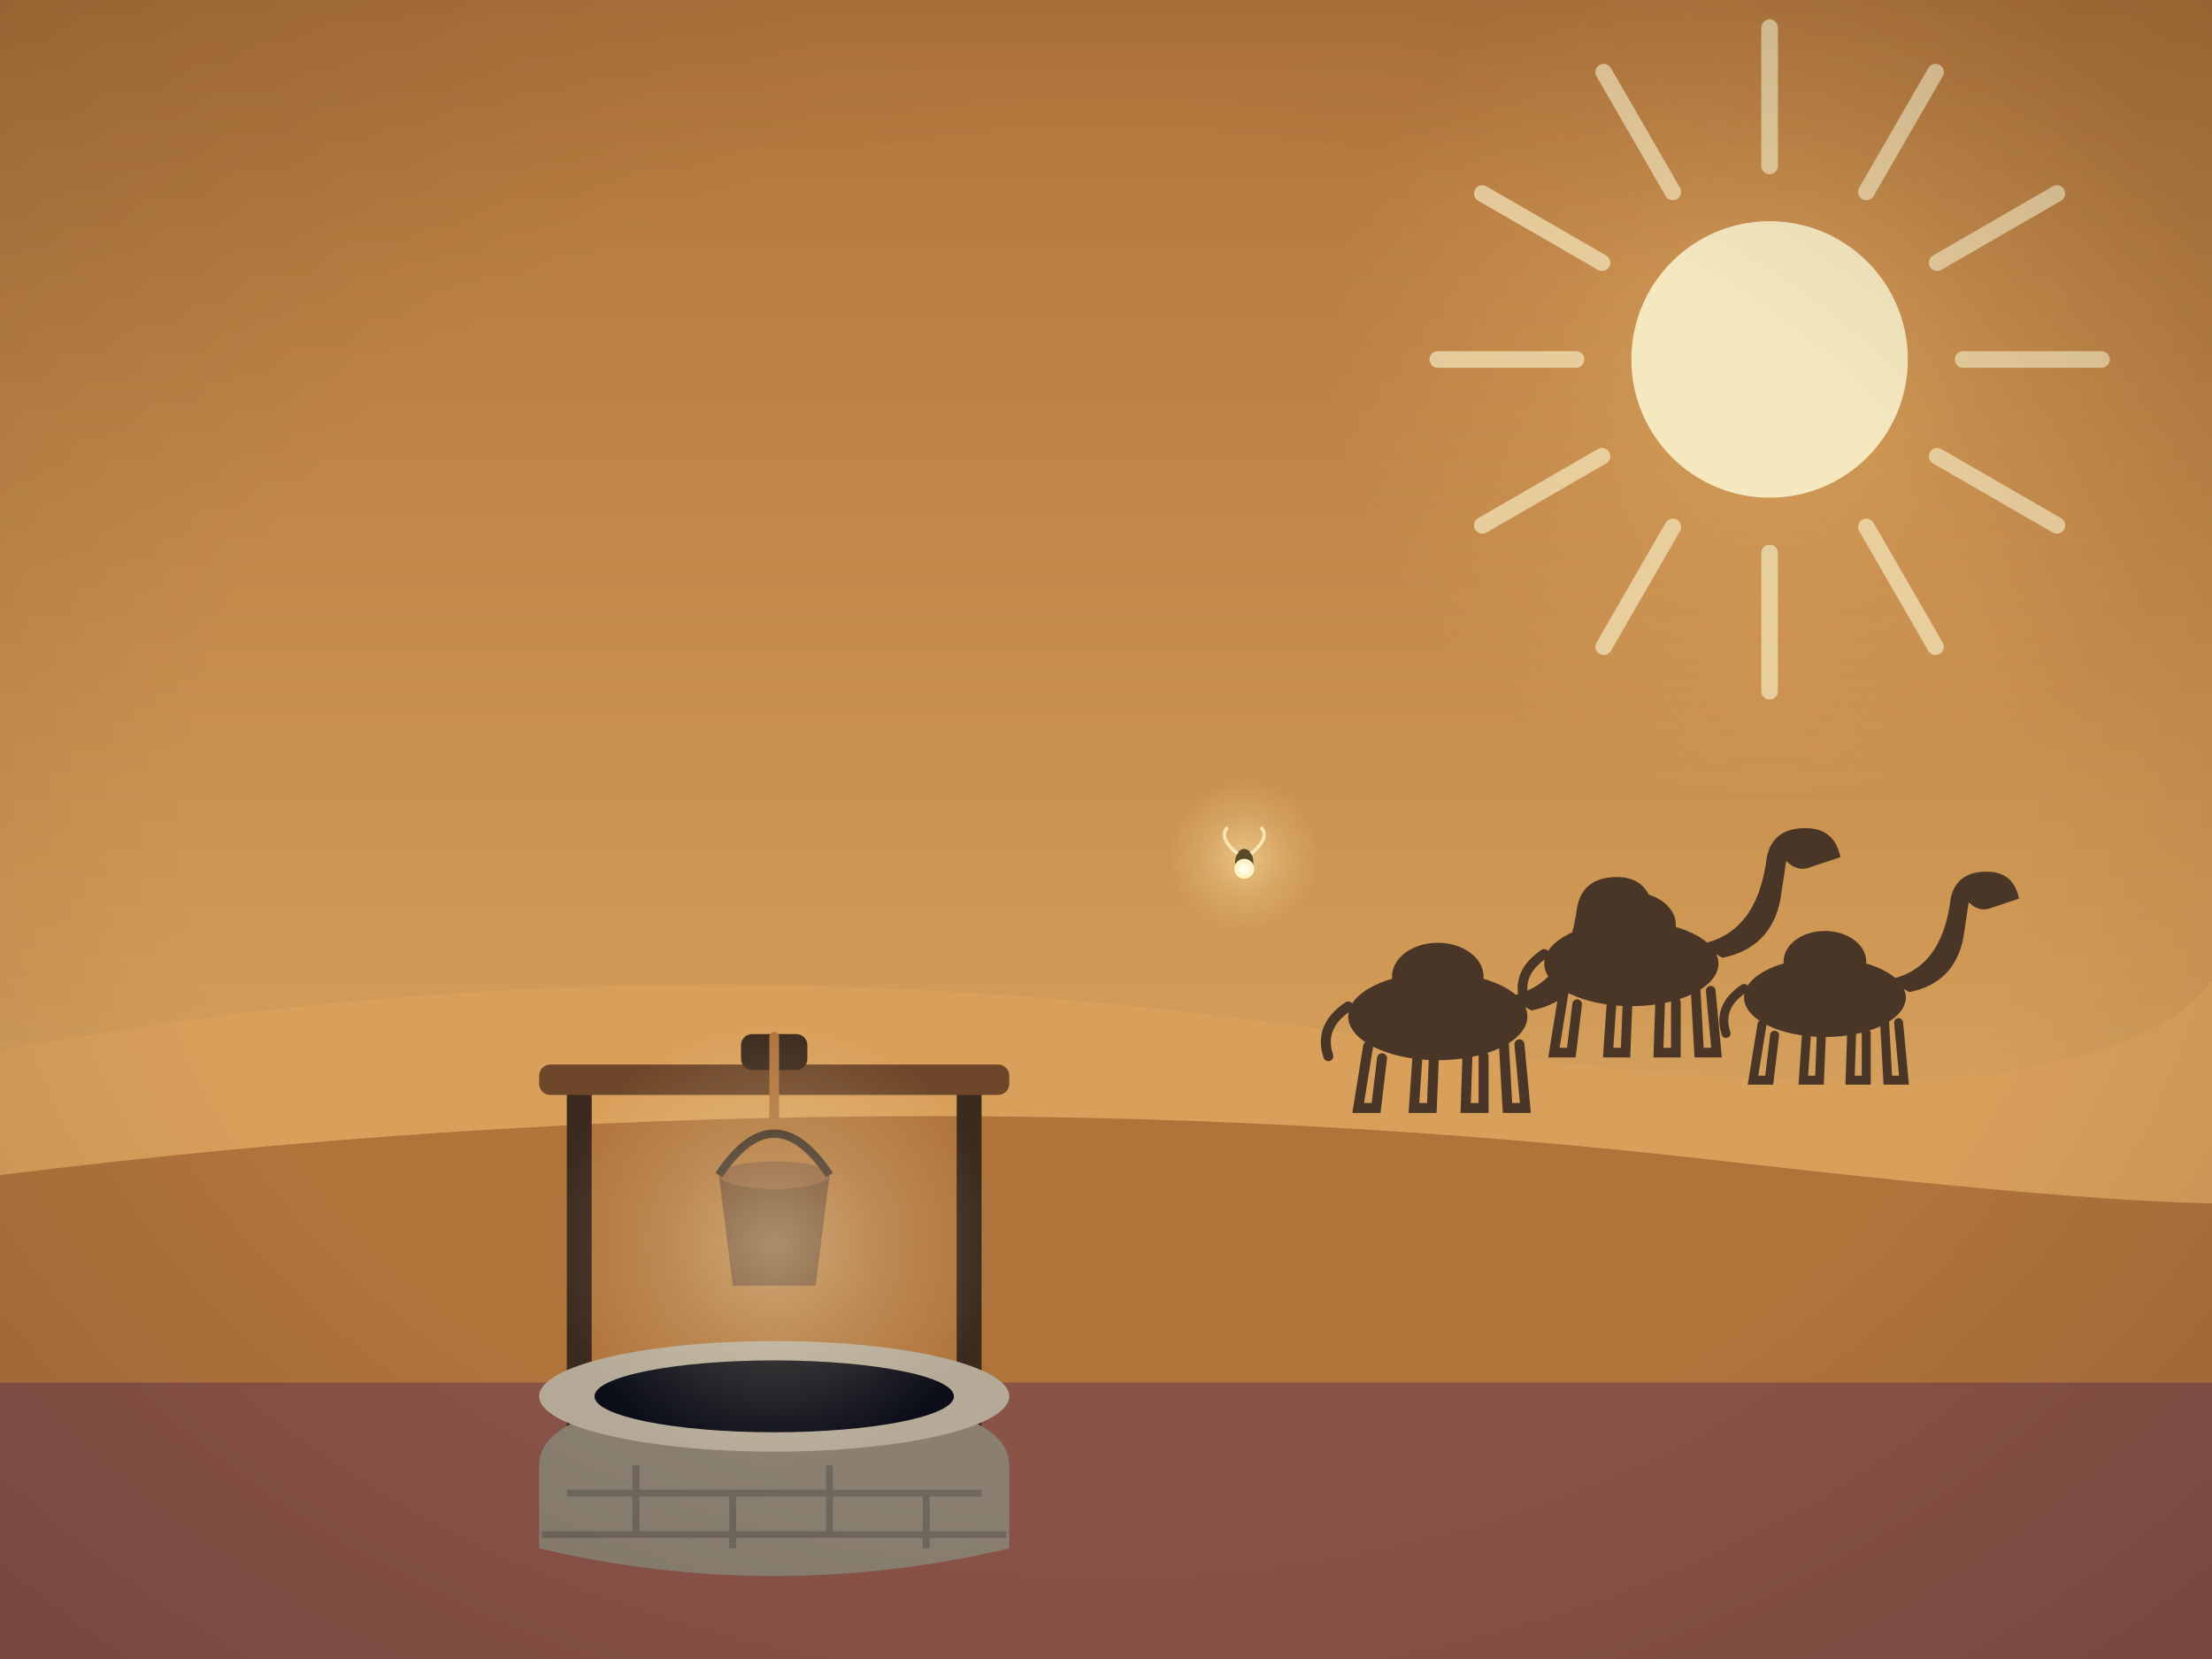
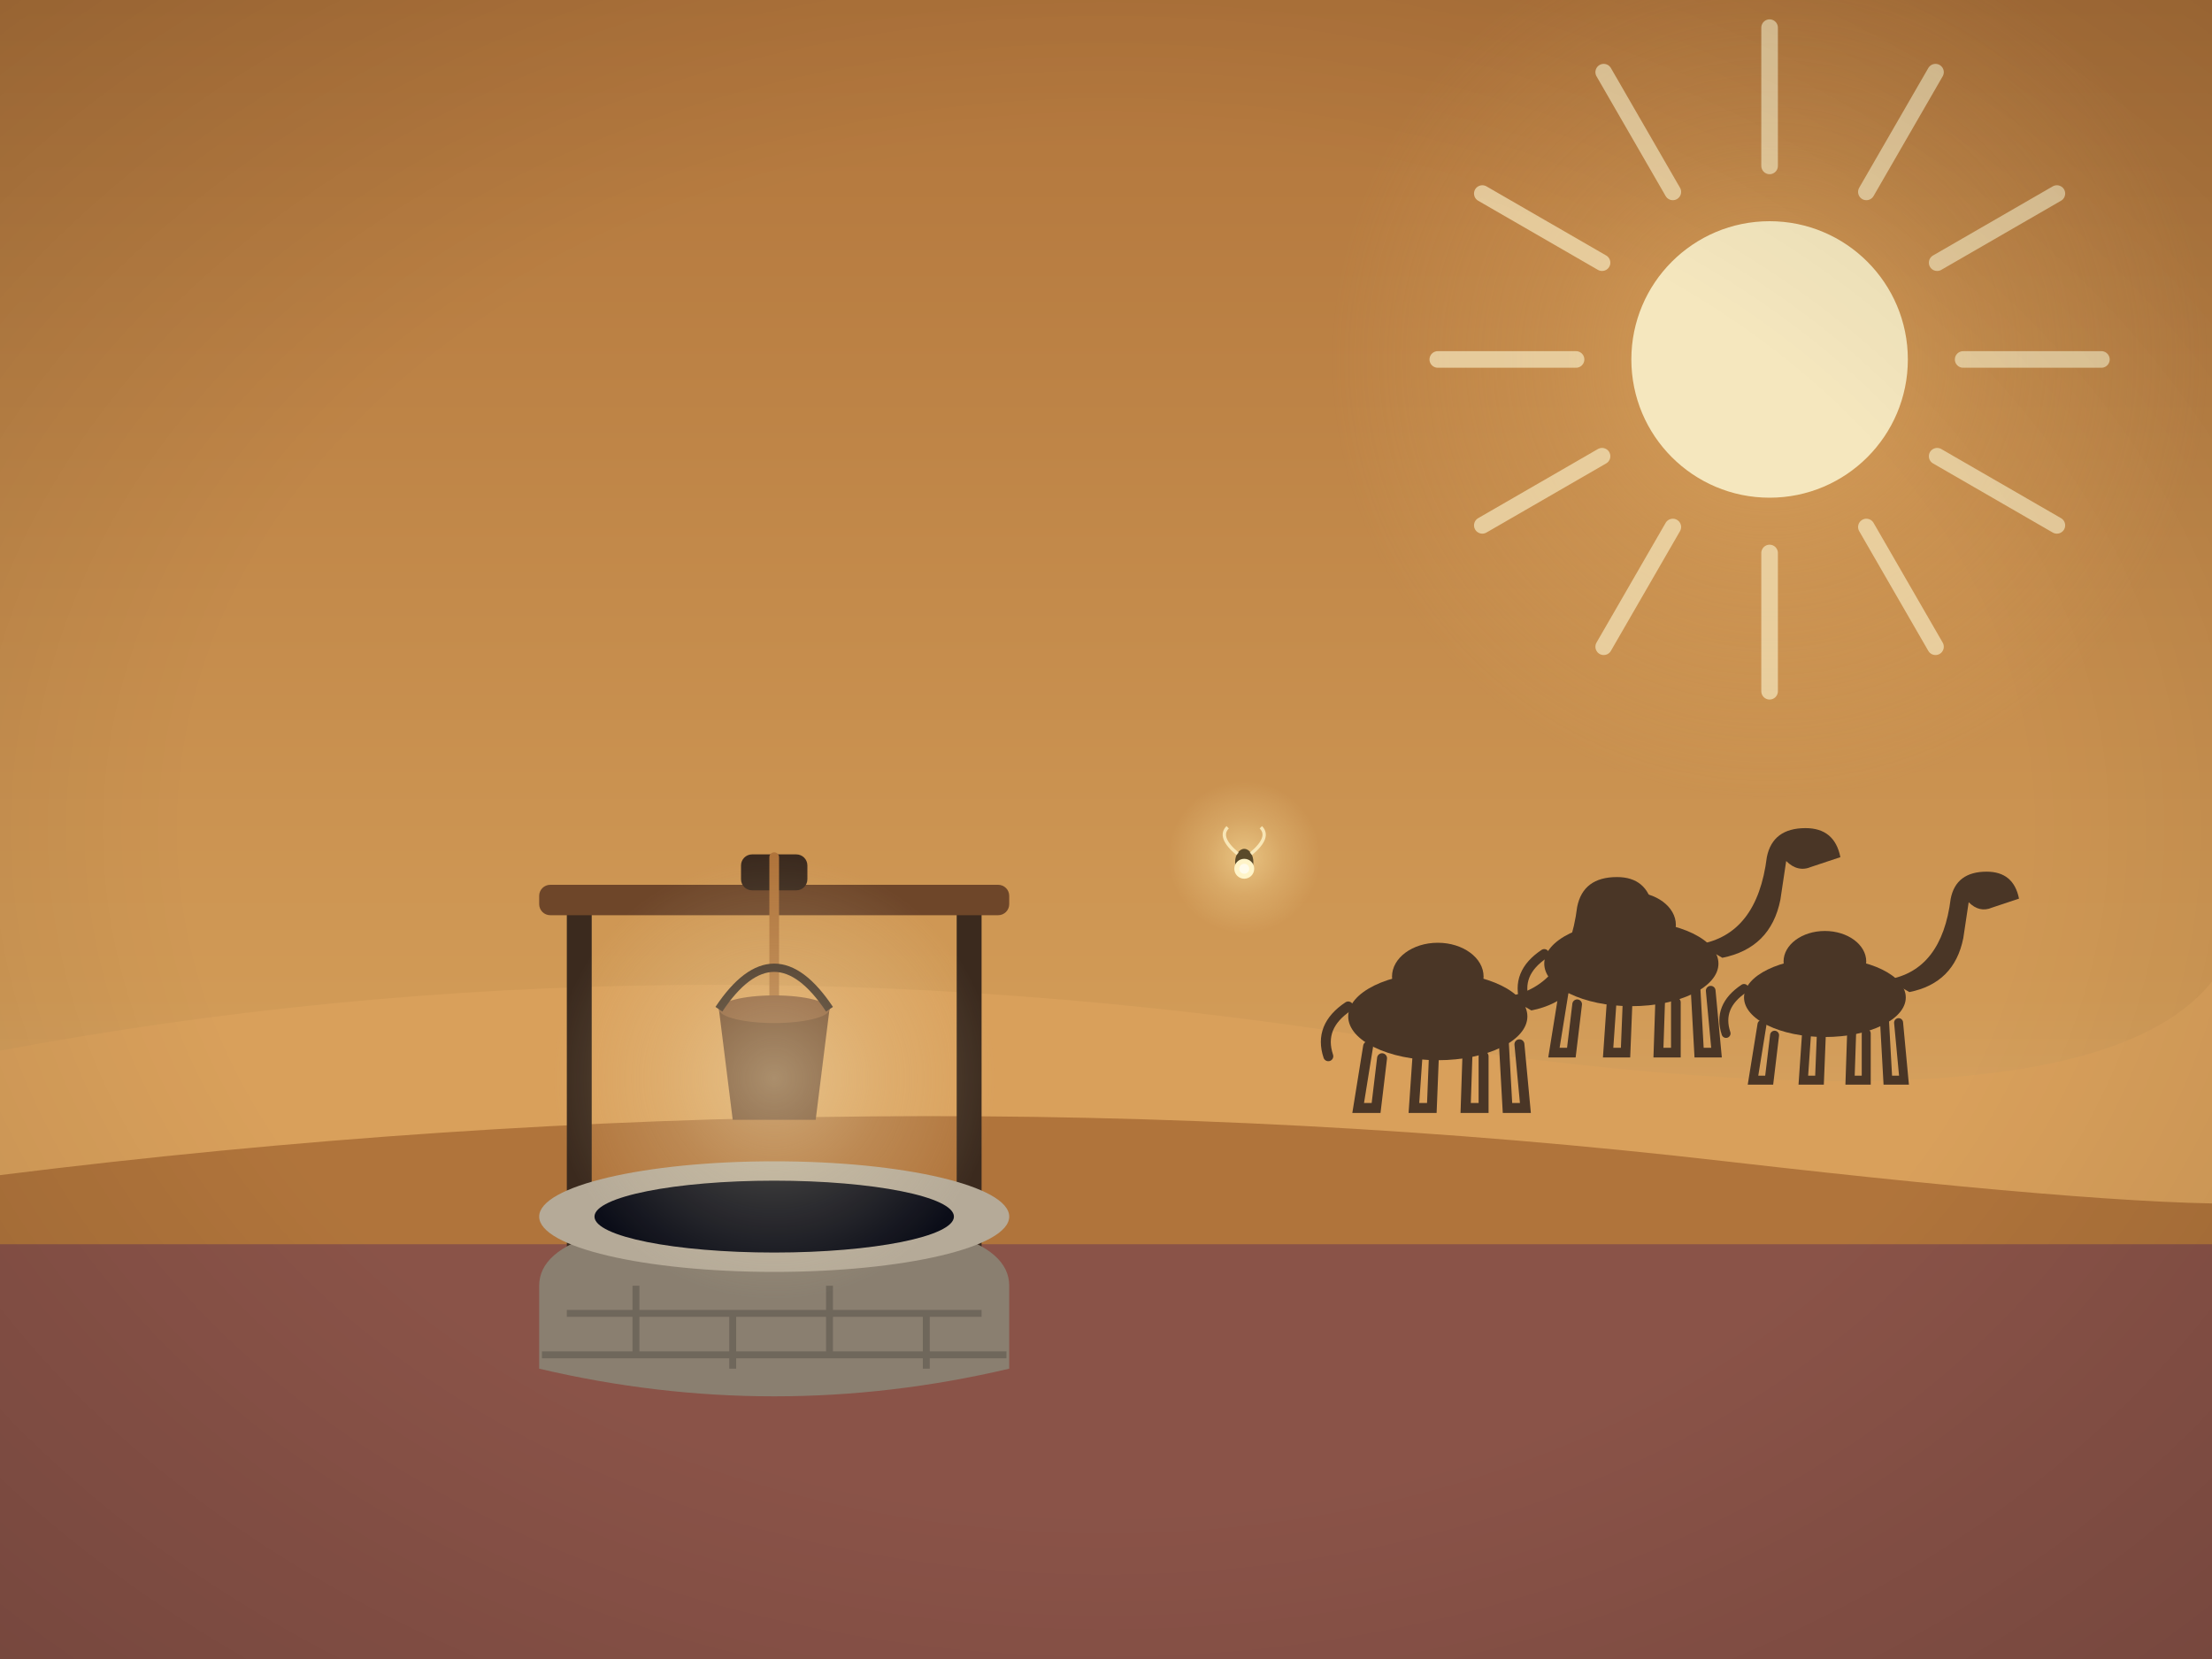
<svg xmlns="http://www.w3.org/2000/svg" viewBox="0 0 1600 1200">
  <defs>
    <linearGradient id="sky0" x1="0" y1="0" x2="0" y2="1">
      <stop offset="0" stop-color="#B0743B" />
      <stop offset="0.6" stop-color="#D19A56" />
      <stop offset="1" stop-color="#E8C089" />
    </linearGradient>
    <radialGradient id="gl1">
      <stop offset="0" stop-color="#E8B36A" stop-opacity="0.55" />
      <stop offset="0.5" stop-color="#E8B36A" stop-opacity="0.22" />
      <stop offset="1" stop-color="#E8B36A" stop-opacity="0" />
    </radialGradient>
    <radialGradient id="gl2">
      <stop offset="0" stop-color="#F5E7BE" stop-opacity="0.45" />
      <stop offset="0.5" stop-color="#F5E7BE" stop-opacity="0.18" />
      <stop offset="1" stop-color="#F5E7BE" stop-opacity="0" />
    </radialGradient>
    <radialGradient id="gl3">
      <stop offset="0" stop-color="#FFE9A8" stop-opacity="0.55" />
      <stop offset="0.5" stop-color="#FFE9A8" stop-opacity="0.22" />
      <stop offset="1" stop-color="#FFE9A8" stop-opacity="0" />
    </radialGradient>
    <radialGradient id="vg4" cx="0.5" cy="0.5" r="0.75">
      <stop offset="0.55" stop-color="#000" stop-opacity="0" />
      <stop offset="1" stop-color="#000" stop-opacity="0.16" />
    </radialGradient>
  </defs>
  <rect x="0" y="0" width="1600" height="1200" fill="url(#sky0)" />
  <circle cx="1280" cy="260" r="320" fill="url(#gl1)" />
  <circle cx="1280" cy="260" r="100" fill="#F5E7BE" />
  <line x1="1420" y1="260" x2="1520" y2="260" stroke="#F5E7BE" stroke-width="12" stroke-linecap="round" opacity="0.7" />
  <line x1="1401.2" y1="330" x2="1487.8" y2="380" stroke="#F5E7BE" stroke-width="12" stroke-linecap="round" opacity="0.7" />
  <line x1="1350" y1="381.2" x2="1400" y2="467.8" stroke="#F5E7BE" stroke-width="12" stroke-linecap="round" opacity="0.7" />
  <line x1="1280" y1="400" x2="1280" y2="500" stroke="#F5E7BE" stroke-width="12" stroke-linecap="round" opacity="0.7" />
  <line x1="1210" y1="381.2" x2="1160" y2="467.8" stroke="#F5E7BE" stroke-width="12" stroke-linecap="round" opacity="0.7" />
  <line x1="1158.8" y1="330" x2="1072.2" y2="380" stroke="#F5E7BE" stroke-width="12" stroke-linecap="round" opacity="0.7" />
  <line x1="1140" y1="260" x2="1040" y2="260" stroke="#F5E7BE" stroke-width="12" stroke-linecap="round" opacity="0.7" />
  <line x1="1158.8" y1="190" x2="1072.2" y2="140" stroke="#F5E7BE" stroke-width="12" stroke-linecap="round" opacity="0.7" />
  <line x1="1210" y1="138.8" x2="1160" y2="52.2" stroke="#F5E7BE" stroke-width="12" stroke-linecap="round" opacity="0.7" />
  <line x1="1280" y1="120" x2="1280" y2="20" stroke="#F5E7BE" stroke-width="12" stroke-linecap="round" opacity="0.7" />
  <line x1="1350" y1="138.8" x2="1400" y2="52.2" stroke="#F5E7BE" stroke-width="12" stroke-linecap="round" opacity="0.7" />
  <line x1="1401.2" y1="190" x2="1487.8" y2="140" stroke="#F5E7BE" stroke-width="12" stroke-linecap="round" opacity="0.7" />
  <path d="M0 760 Q 480 670 992 750 T 1600 710 V 1200 H 0 Z" fill="#D9A05B" />
  <path d="M0 850 Q 640 770 1248 840 T 1600 820 V 1200 H 0 Z" fill="#B0743B" />
  <g transform="translate(1180 760) scale(0.7 0.7)">
    <ellipse cx="0" cy="-90" rx="90" ry="44" fill="#4A3626" />
    <ellipse cx="0" cy="-130" rx="46" ry="34" fill="#4A3626" />
    <path d="M 70 -110 q 60 -10 70 -90 q 6 -30 40 -30 q 30 0 36 30 l -30 10 q -14 6 -26 -6 l -6 40 q -10 50 -60 60 Z" fill="#4A3626" />
    <path d="M -70 -60 l -10 62 h 18 l 6 -50 M -20 -56 l -4 58 h 18 l 2 -50 M 30 -58 l -2 60 h 18 l 0 -52 M 66 -70 l 4 72 h 18 l -6 -64" stroke="#4A3626" stroke-width="10" stroke-linecap="round" fill="none" />
    <path d="M -90 -100 q -30 20 -20 50" stroke="#4A3626" stroke-width="10" stroke-linecap="round" fill="none" />
  </g>
  <g transform="translate(1320 780) scale(0.65 0.65)">
    <ellipse cx="0" cy="-90" rx="90" ry="44" fill="#4A3626" />
    <ellipse cx="0" cy="-130" rx="46" ry="34" fill="#4A3626" />
    <path d="M 70 -110 q 60 -10 70 -90 q 6 -30 40 -30 q 30 0 36 30 l -30 10 q -14 6 -26 -6 l -6 40 q -10 50 -60 60 Z" fill="#4A3626" />
    <path d="M -70 -60 l -10 62 h 18 l 6 -50 M -20 -56 l -4 58 h 18 l 2 -50 M 30 -58 l -2 60 h 18 l 0 -52 M 66 -70 l 4 72 h 18 l -6 -64" stroke="#4A3626" stroke-width="10" stroke-linecap="round" fill="none" />
    <path d="M -90 -100 q -30 20 -20 50" stroke="#4A3626" stroke-width="10" stroke-linecap="round" fill="none" />
  </g>
  <g transform="translate(1040 800) scale(0.72 0.72)">
    <ellipse cx="0" cy="-90" rx="90" ry="44" fill="#4A3626" />
    <ellipse cx="0" cy="-130" rx="46" ry="34" fill="#4A3626" />
    <path d="M 70 -110 q 60 -10 70 -90 q 6 -30 40 -30 q 30 0 36 30 l -30 10 q -14 6 -26 -6 l -6 40 q -10 50 -60 60 Z" fill="#4A3626" />
    <path d="M -70 -60 l -10 62 h 18 l 6 -50 M -20 -56 l -4 58 h 18 l 2 -50 M 30 -58 l -2 60 h 18 l 0 -52 M 66 -70 l 4 72 h 18 l -6 -64" stroke="#4A3626" stroke-width="10" stroke-linecap="round" fill="none" />
    <path d="M -90 -100 q -30 20 -20 50" stroke="#4A3626" stroke-width="10" stroke-linecap="round" fill="none" />
  </g>
-   <rect x="0" y="1000" width="1600" height="200" fill="#8A5348" />
-   <g transform="translate(560 1120) scale(1)">
+   <rect x="0" y="900" width="1600" height="300" fill="#8A5348" />
+   <g transform="translate(560 990) scale(1)">
    <rect x="-150" y="-330" width="18" height="300" fill="#3B2A1E" />
    <rect x="132" y="-330" width="18" height="300" fill="#3B2A1E" />
    <rect x="-170" y="-350" width="340" height="22" rx="8" fill="#6E4629" />
    <rect x="-24" y="-372" width="48" height="26" rx="8" fill="#3B2A1E" />
    <path d="M -170 -60 Q -170 -110 0 -110 Q 170 -110 170 -60 V 0 Q 0 40 -170 0 Z" fill="#8A7F70" />
    <g stroke="#5E564C" stroke-width="5" opacity="0.6">
      <path d="M -150 -40 H 150" />
      <path d="M -168 -10 H 168" />
      <path d="M -100 -60 V -10 M -30 -40 V 0 M 40 -60 V -10 M 110 -40 V 0" />
    </g>
    <ellipse cx="0" cy="-110" rx="170" ry="40" fill="#B5AA98" />
    <ellipse cx="0" cy="-110" rx="130" ry="26" fill="#0B0D18" />
  </g>
-   <path d="M 560 750 L 560 900" stroke="#B0743B" stroke-width="7" stroke-linecap="round" />
-   <g transform="translate(560 900) scale(1)">
+   <path d="M 560 620 L 560 780" stroke="#B0743B" stroke-width="7" stroke-linecap="round" />
+   <g transform="translate(560 780) scale(1)">
    <path d="M -40 -50 L -30 30 H 30 L 40 -50 Z" fill="#6E4629" />
    <ellipse cx="0" cy="-50" rx="40" ry="10" fill="#8A5A36" />
    <path d="M -40 -50 Q 0 -110 40 -50" stroke="#3B2A1E" stroke-width="6" fill="none" />
  </g>
-   <circle cx="560" cy="900" r="160" fill="url(#gl2)" />
+   <circle cx="560" cy="780" r="160" fill="url(#gl2)" />
  <circle cx="900" cy="620" r="55.2" fill="url(#gl3)" />
  <ellipse cx="900" cy="623.6" rx="6.6" ry="9.6" fill="#5A4A2A" />
  <circle cx="900" cy="628.4" r="7.2" fill="#FFF4C8" />
  <circle cx="900" cy="628.4" r="3.6" fill="#FFFBEA" />
  <path d="M 895.2 617.6 q -14.4 -12 -7.2 -19.2 M 904.8 617.6 q 14.4 -12 7.2 -19.2" stroke="#FFF4C8" stroke-width="2.4" fill="none" opacity="0.8" />
  <rect width="1600" height="1200" fill="url(#vg4)" />
</svg>
